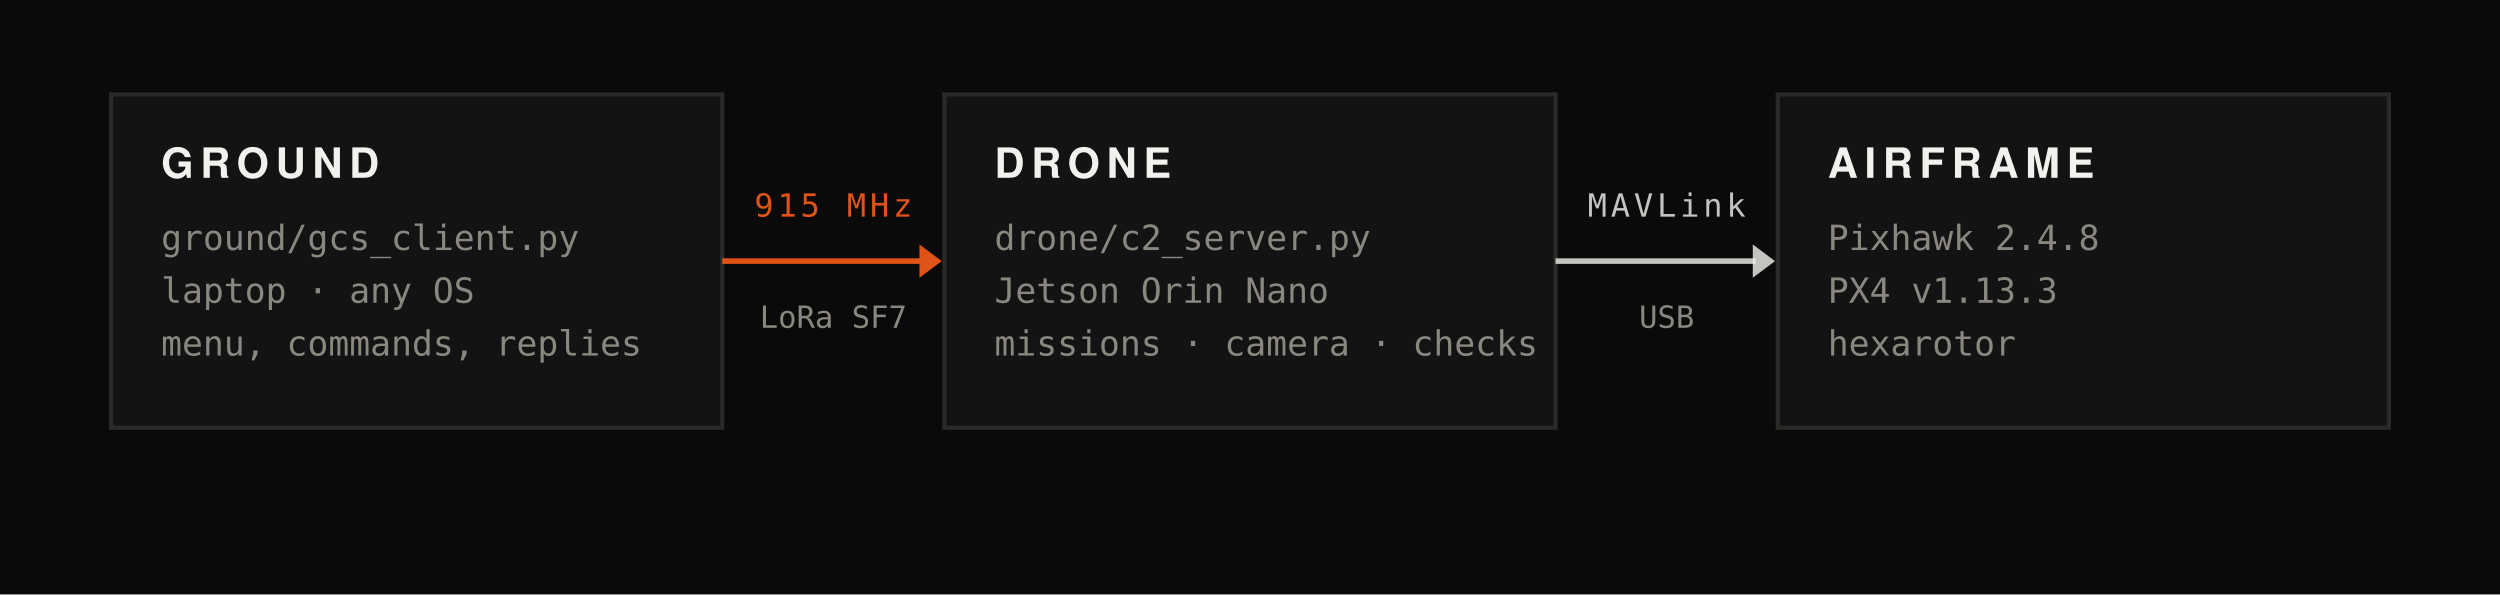
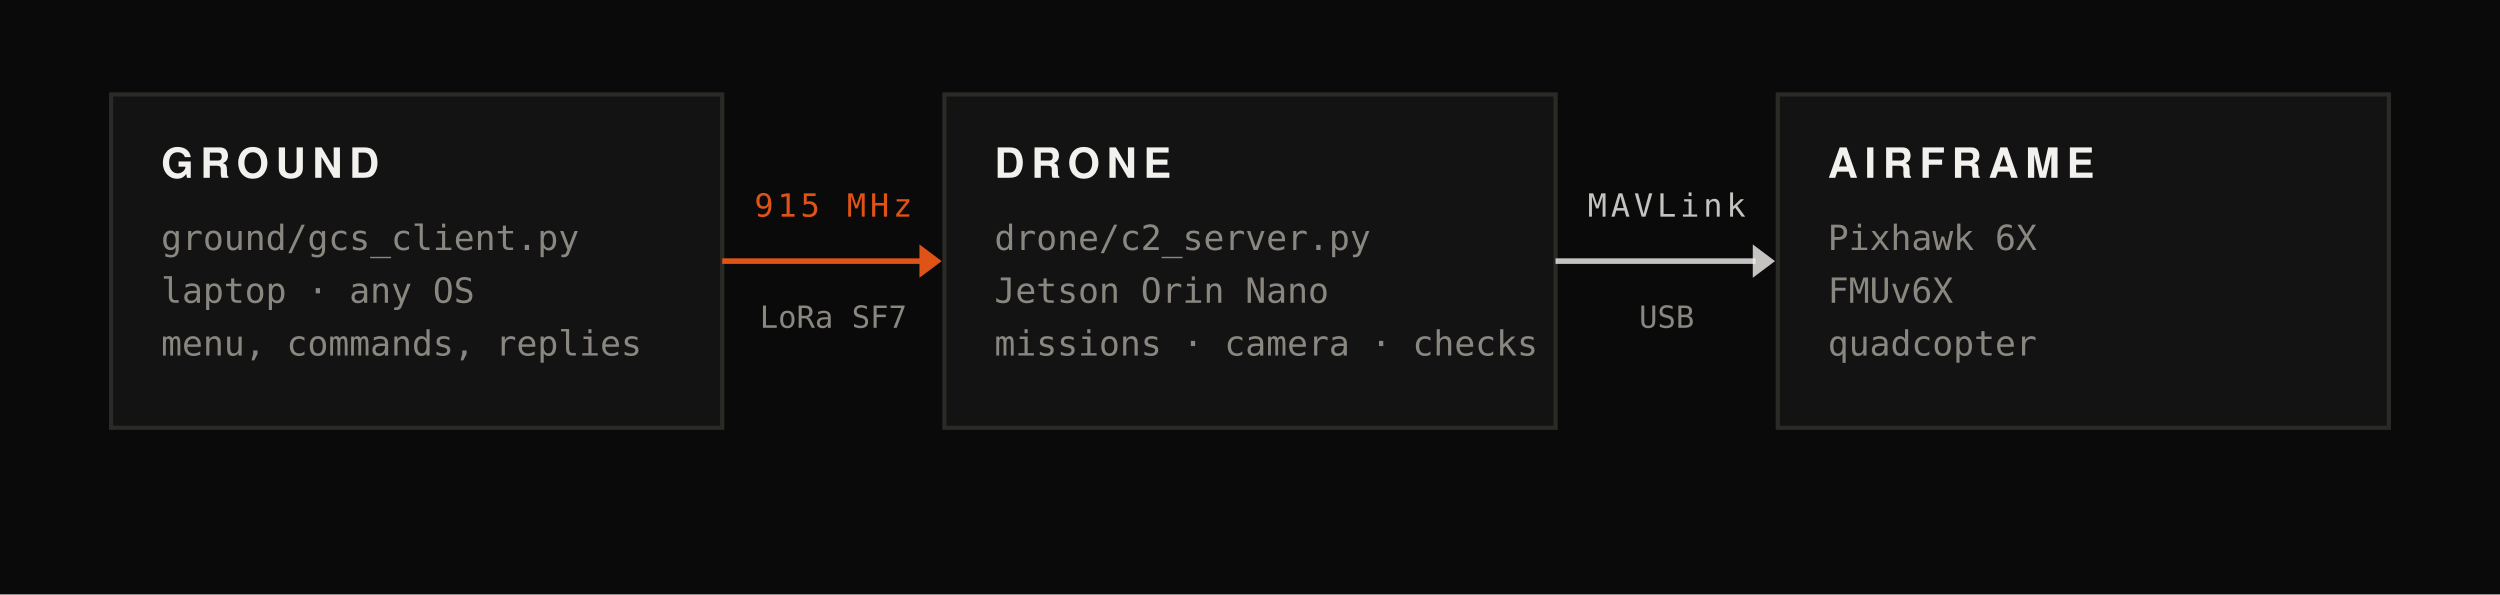
<svg xmlns="http://www.w3.org/2000/svg" viewBox="0 0 900 214" width="900" height="214">
  <style>
    /* steps(1,end) swaps one caption for the next with no cross-fade, so the
       line reads like a console rather than a slideshow. */
    #ticker text { opacity: 0 }
    #cap0 { animation: vt0 8s steps(1,end) infinite }
    #cap1 { animation: vt1 8s steps(1,end) infinite }
    #cap2 { animation: vt2 8s steps(1,end) infinite }
    #capf { animation: vtf 8s steps(1,end) infinite; opacity: 1 }
    @keyframes vt0 { 0%,15.9% {opacity:1} 16%,100% {opacity:0} }
    @keyframes vt1 { 0%,15.9% {opacity:0} 16%,30.9% {opacity:1} 31%,100% {opacity:0} }
    @keyframes vt2 { 0%,30.9% {opacity:0} 31%,57.9% {opacity:1} 58%,100% {opacity:0} }
    @keyframes vtf { 0%,57.9% {opacity:0} 58%,100% {opacity:1} }

    /* Everything that moves is in #packets, so this leaves the plain diagram. */
    @media (prefers-reduced-motion: reduce) {
      #packets { display: none }
      #ticker text { animation: none; opacity: 0 }
      #capf { opacity: 1 }
    }
  </style>
  <defs>
    <filter id="vGlow" x="-2" y="-2" width="5" height="5">
      <feGaussianBlur in="SourceGraphic" stdDeviation="2.6" result="b" />
      <feMerge>
        <feMergeNode in="b" />
        <feMergeNode in="b" />
        <feMergeNode in="SourceGraphic" />
      </feMerge>
    </filter>
  </defs>
  <rect width="900" height="214" fill="#0A0A0A" />
  <rect x="40" y="34" width="220" height="120" fill="#131314" stroke="#2A2A27" stroke-width="1.5" />
  <text x="58" y="64" fill="#F2F1EE" font-family="Helvetica Neue,Helvetica,Arial,sans-serif" font-size="15" font-weight="600" letter-spacing="2.4">GROUND</text>
  <text x="58" y="90" fill="#8A8781" font-family="ui-monospace,SFMono-Regular,Menlo,Consolas,monospace" font-size="12.5">ground/gcs_client.py</text>
  <text x="58" y="109" fill="#8A8781" font-family="ui-monospace,SFMono-Regular,Menlo,Consolas,monospace" font-size="12.5">laptop · any OS</text>
  <text x="58" y="128" fill="#8A8781" font-family="ui-monospace,SFMono-Regular,Menlo,Consolas,monospace" font-size="12.5">menu, commands, replies</text>
  <rect x="340" y="34" width="220" height="120" fill="#131314" stroke="#2A2A27" stroke-width="1.5" />
  <text x="358" y="64" fill="#F2F1EE" font-family="Helvetica Neue,Helvetica,Arial,sans-serif" font-size="15" font-weight="600" letter-spacing="2.4">DRONE</text>
  <text x="358" y="90" fill="#8A8781" font-family="ui-monospace,SFMono-Regular,Menlo,Consolas,monospace" font-size="12.5">drone/c2_server.py</text>
  <text x="358" y="109" fill="#8A8781" font-family="ui-monospace,SFMono-Regular,Menlo,Consolas,monospace" font-size="12.5">Jetson Orin Nano</text>
  <text x="358" y="128" fill="#8A8781" font-family="ui-monospace,SFMono-Regular,Menlo,Consolas,monospace" font-size="12.5">missions · camera · checks</text>
  <rect x="640" y="34" width="220" height="120" fill="#131314" stroke="#2A2A27" stroke-width="1.5" />
  <text x="658" y="64" fill="#F2F1EE" font-family="Helvetica Neue,Helvetica,Arial,sans-serif" font-size="15" font-weight="600" letter-spacing="2.4">AIRFRAME</text>
-   <text x="658" y="90" fill="#8A8781" font-family="ui-monospace,SFMono-Regular,Menlo,Consolas,monospace" font-size="12.5">Pixhawk 2.4.8</text>
-   <text x="658" y="109" fill="#8A8781" font-family="ui-monospace,SFMono-Regular,Menlo,Consolas,monospace" font-size="12.5">PX4 v1.13.3</text>
-   <text x="658" y="128" fill="#8A8781" font-family="ui-monospace,SFMono-Regular,Menlo,Consolas,monospace" font-size="12.5">hexarotor</text>
+   <text x="658" y="90" fill="#8A8781" font-family="ui-monospace,SFMono-Regular,Menlo,Consolas,monospace" font-size="12.5">Pixhawk 6X</text>
+   <text x="658" y="109" fill="#8A8781" font-family="ui-monospace,SFMono-Regular,Menlo,Consolas,monospace" font-size="12.5">FMUv6X</text>
+   <text x="658" y="128" fill="#8A8781" font-family="ui-monospace,SFMono-Regular,Menlo,Consolas,monospace" font-size="12.5">quadcopter</text>
  <path d="M260 94h72" stroke="#E05316" stroke-width="2" opacity="1" />
  <path d="M331 88l8 6-8 6" fill="#E05316" opacity="1" />
  <text x="300.0" y="78" fill="#E05316" font-family="ui-monospace,SFMono-Regular,Menlo,Consolas,monospace" font-size="11.5" text-anchor="middle" letter-spacing="1.4" opacity="1">915 MHz</text>
  <text x="300.0" y="118" fill="#8A8781" font-family="ui-monospace,SFMono-Regular,Menlo,Consolas,monospace" font-size="11" text-anchor="middle">LoRa SF7</text>
  <path d="M560 94h72" stroke="#F2F1EE" stroke-width="2" opacity=".8" />
  <path d="M631 88l8 6-8 6" fill="#F2F1EE" opacity=".8" />
  <text x="600.0" y="78" fill="#F2F1EE" font-family="ui-monospace,SFMono-Regular,Menlo,Consolas,monospace" font-size="11.5" text-anchor="middle" letter-spacing="1.4" opacity=".8">MAVLink</text>
  <text x="600.0" y="118" fill="#8A8781" font-family="ui-monospace,SFMono-Regular,Menlo,Consolas,monospace" font-size="11" text-anchor="middle">USB</text>
  <g id="packets">
    <g id="hotLora1" opacity="0">
      <animate attributeName="opacity" dur="8s" repeatCount="indefinite" values="0;.6;.6;0;0" keyTimes="0;0.02;0.13;0.15;1" />
      <path d="M260 94h72" stroke="#E05316" stroke-width="2" />
      <path d="M331 88l8 6-8 6" fill="#E05316" />
    </g>
    <g id="hotLora2" opacity="0">
      <animate attributeName="opacity" dur="8s" repeatCount="indefinite" values="0;0;.6;.6;0;0" keyTimes="0;0.43;0.45;0.56;0.58;1" />
      <path d="M260 94h72" stroke="#E05316" stroke-width="2" />
    </g>
    <g id="hotMav1" opacity="0">
      <animate attributeName="opacity" dur="8s" repeatCount="indefinite" values="0;0;.6;.6;0;0" keyTimes="0;0.16;0.18;0.25;0.27;1" />
      <path d="M560 94h72" stroke="#F2F1EE" stroke-width="2" />
      <path d="M631 88l8 6-8 6" fill="#F2F1EE" />
    </g>
    <g id="hotMav2" opacity="0">
      <animate attributeName="opacity" dur="8s" repeatCount="indefinite" values="0;0;.6;.6;0;0" keyTimes="0;0.31;0.33;0.4;0.42;1" />
      <path d="M560 94h72" stroke="#F2F1EE" stroke-width="2" />
    </g>
    <rect id="hitDrone" x="340" y="34" width="220" height="120" fill="none" stroke="#E05316" stroke-width="1.5" opacity="0">
      <animate attributeName="opacity" dur="8s" repeatCount="indefinite" values="0;0;.9;0;0" keyTimes="0;0.145;0.155;0.25;1" />
    </rect>
    <rect id="hitAirframe" x="640" y="34" width="220" height="120" fill="none" stroke="#F2F1EE" stroke-width="1.5" opacity="0">
      <animate attributeName="opacity" dur="8s" repeatCount="indefinite" values="0;0;.9;0;0" keyTimes="0;0.265;0.275;0.37;1" />
    </rect>
    <rect id="hitGround" x="40" y="34" width="220" height="120" fill="none" stroke="#E05316" stroke-width="1.5" opacity="0">
      <animate attributeName="opacity" dur="8s" repeatCount="indefinite" values="0;0;.9;0;0" keyTimes="0;0.575;0.585;0.68;1" />
    </rect>
    <g opacity="0" id="pkLora1">
      <animateMotion dur="8s" repeatCount="indefinite" calcMode="linear" keyPoints="0;1;1" keyTimes="0;0.15;1" path="M262,94 H336" />
      <animate attributeName="opacity" dur="8s" repeatCount="indefinite" values="0;1;1;0;0" keyTimes="0;0.012;0.138;0.15;1" />
      <circle r="9" fill="#E05316" opacity=".28" />
      <circle r="3.2" fill="#E05316" filter="url(#vGlow)" />
    </g>
    <g opacity="0" id="pkMav1">
      <animateMotion dur="8s" repeatCount="indefinite" calcMode="linear" keyPoints="0;0;1;1" keyTimes="0;0.16;0.27;1" path="M562,94 H636" />
      <animate attributeName="opacity" dur="8s" repeatCount="indefinite" values="0;0;1;1;0;0" keyTimes="0;0.16;0.172;0.258;0.27;1" />
      <circle r="9" fill="#F2F1EE" opacity=".28" />
      <circle r="3.2" fill="#F2F1EE" filter="url(#vGlow)" />
    </g>
    <g opacity="0" id="pkMav2">
      <animateMotion dur="8s" repeatCount="indefinite" calcMode="linear" keyPoints="0;0;1;1" keyTimes="0;0.31;0.42;1" path="M636,94 H562" />
      <animate attributeName="opacity" dur="8s" repeatCount="indefinite" values="0;0;1;1;0;0" keyTimes="0;0.31;0.322;0.408;0.42;1" />
      <circle r="9" fill="#F2F1EE" opacity=".28" />
      <circle r="3.2" fill="#F2F1EE" filter="url(#vGlow)" />
    </g>
    <g opacity="0" id="pkLora2">
      <animateMotion dur="8s" repeatCount="indefinite" calcMode="linear" keyPoints="0;0;1;1" keyTimes="0;0.43;0.58;1" path="M336,94 H262" />
      <animate attributeName="opacity" dur="8s" repeatCount="indefinite" values="0;0;1;1;0;0" keyTimes="0;0.43;0.442;0.568;0.58;1" />
      <circle r="9" fill="#E05316" opacity=".28" />
      <circle r="3.2" fill="#E05316" filter="url(#vGlow)" />
    </g>
  </g>
  <g id="ticker">
    <text id="cap0" x="40" y="192" fill="#E05316" font-family="ui-monospace,SFMono-Regular,Menlo,Consolas,monospace" font-size="11.5" letter-spacing="1.2">GROUND  →  {"t":"cmd","seq":41}  →  915 MHz SF7</text>
    <text id="cap1" x="40" y="192" fill="#F2F1EE" font-family="ui-monospace,SFMono-Regular,Menlo,Consolas,monospace" font-size="11.5" letter-spacing="1.2">DRONE  →  MAVLink  →  Pixhawk  ·  command relayed</text>
    <text id="cap2" x="40" y="192" fill="#E05316" font-family="ui-monospace,SFMono-Regular,Menlo,Consolas,monospace" font-size="11.5" letter-spacing="1.2">{"t":"ack","seq":41}  →  the reply comes back the same way</text>
    <text id="capf" x="40" y="192" fill="#8A8781" font-family="ui-monospace,SFMono-Regular,Menlo,Consolas,monospace" font-size="11.5" letter-spacing="1.2">radio/protocol.py — newline JSON, one packet per message, spoken by both ends</text>
  </g>
</svg>
